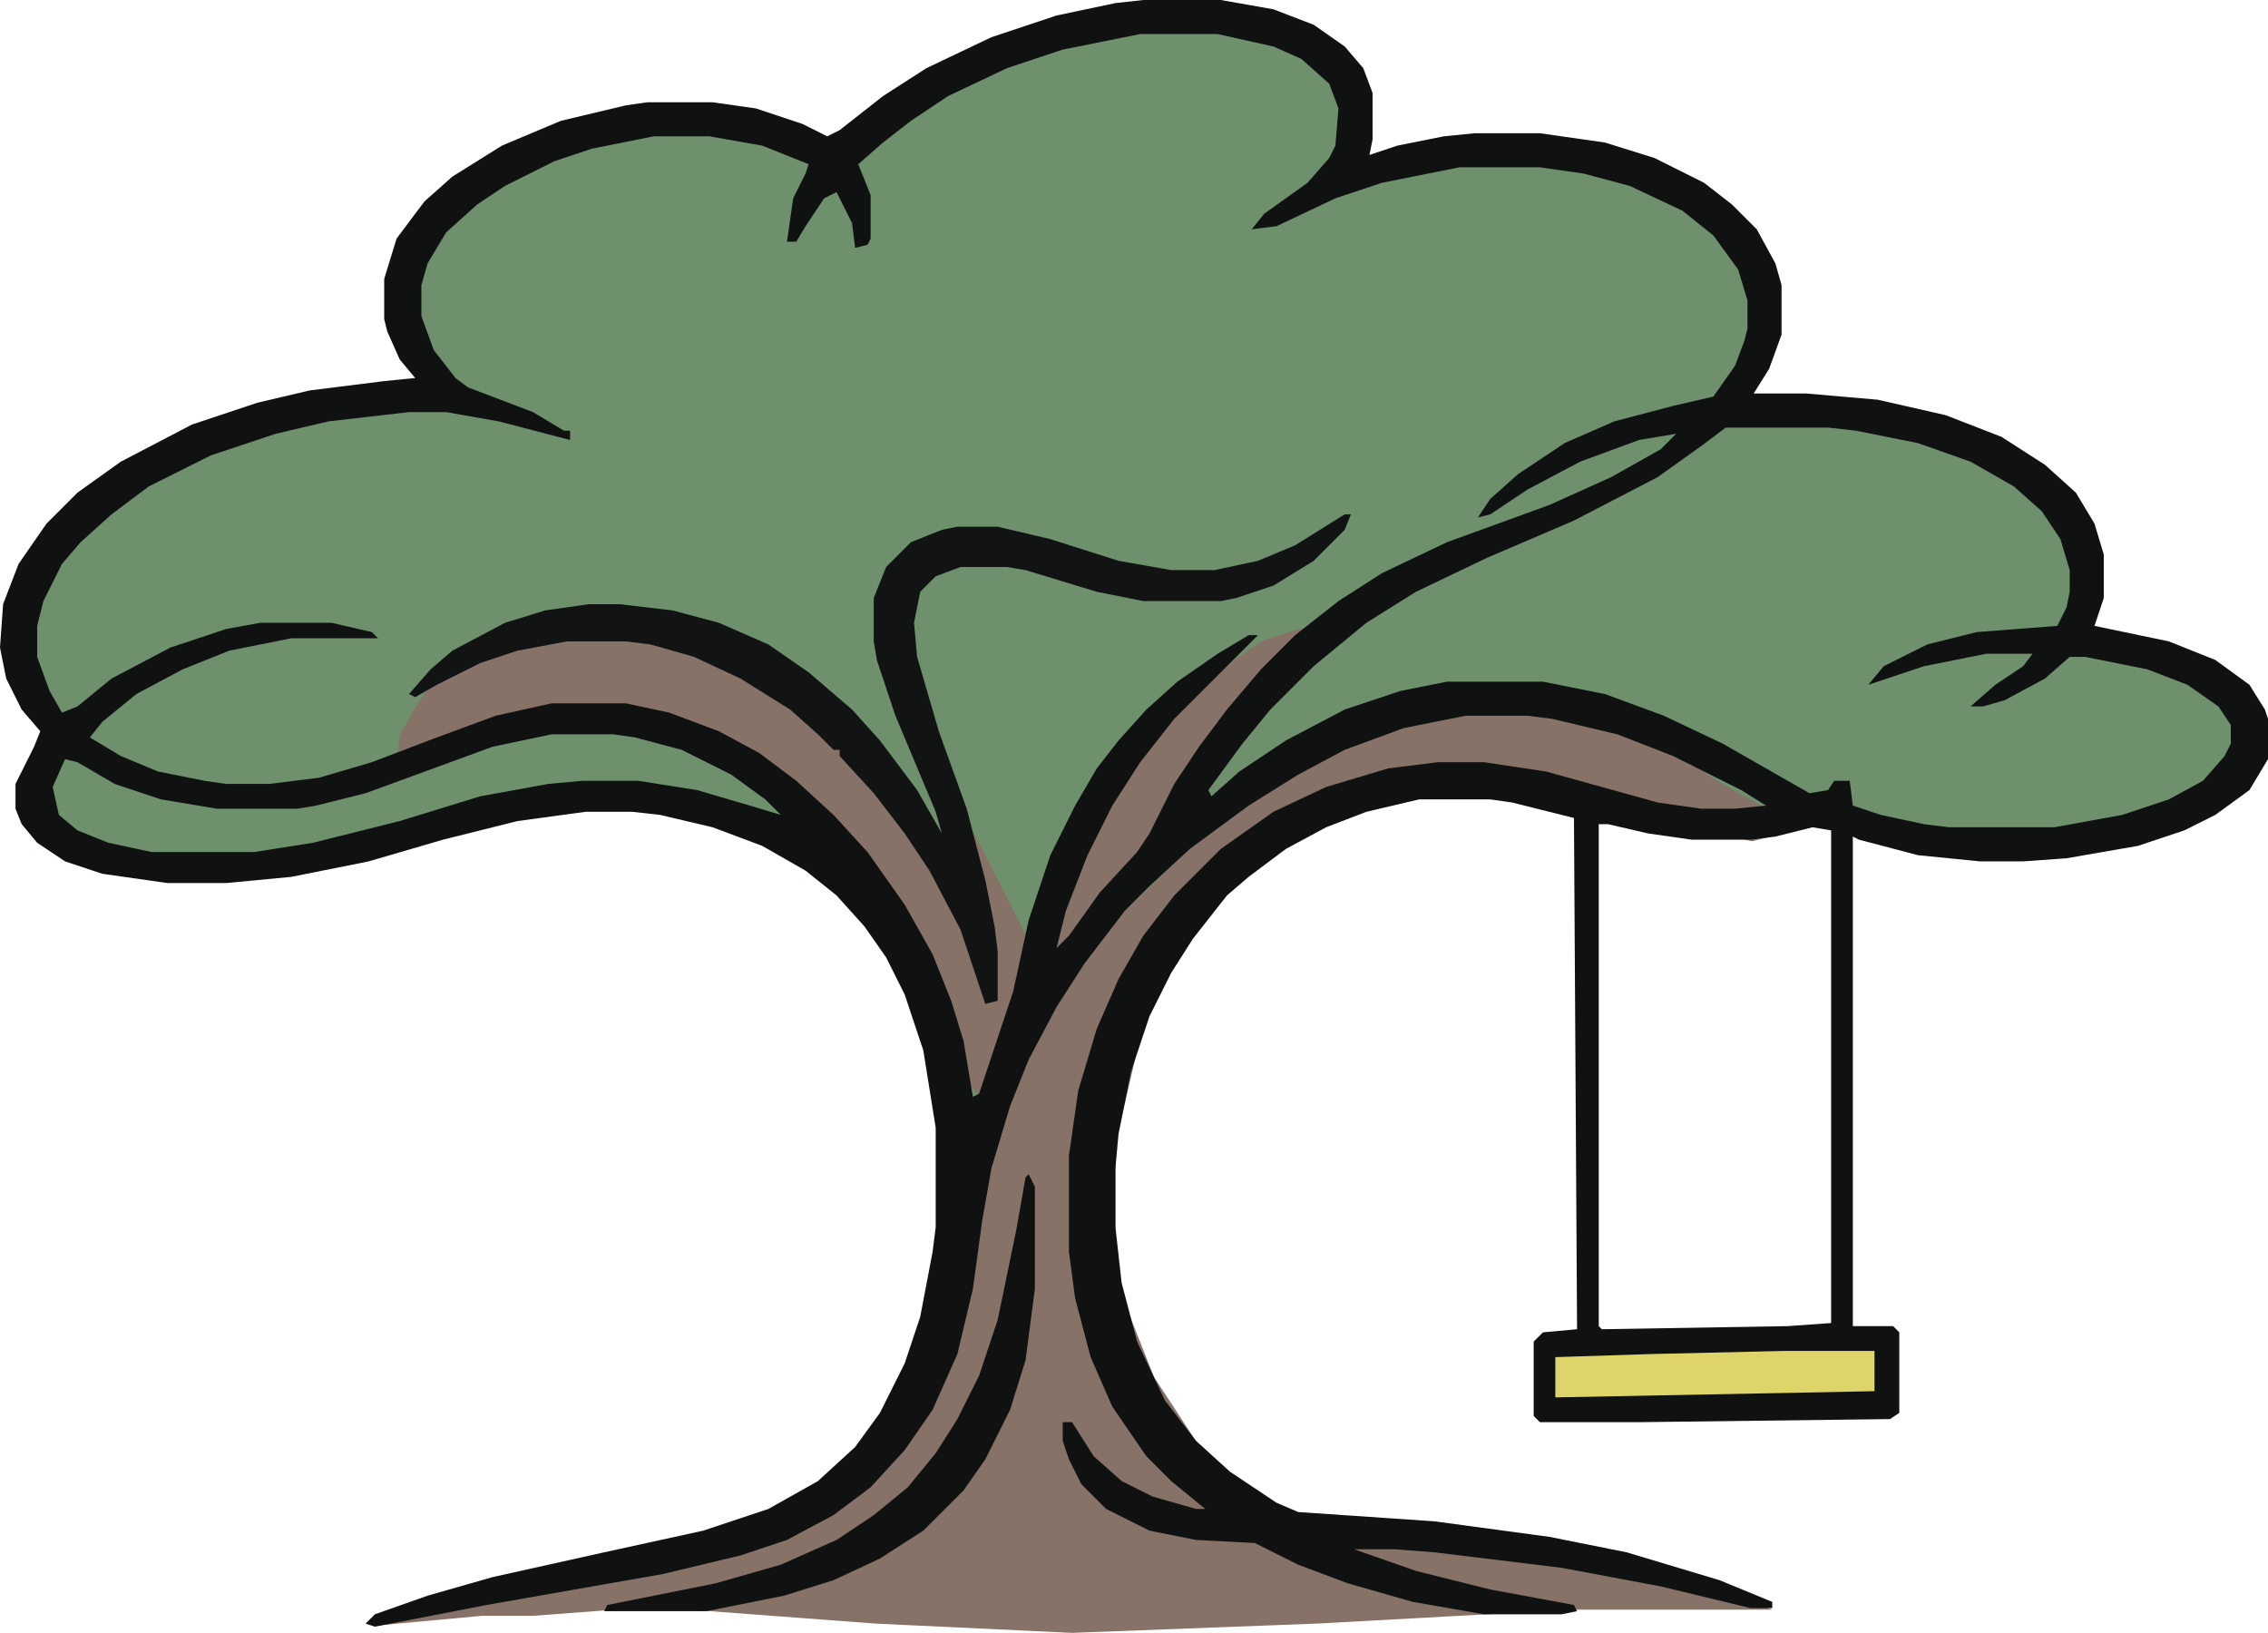
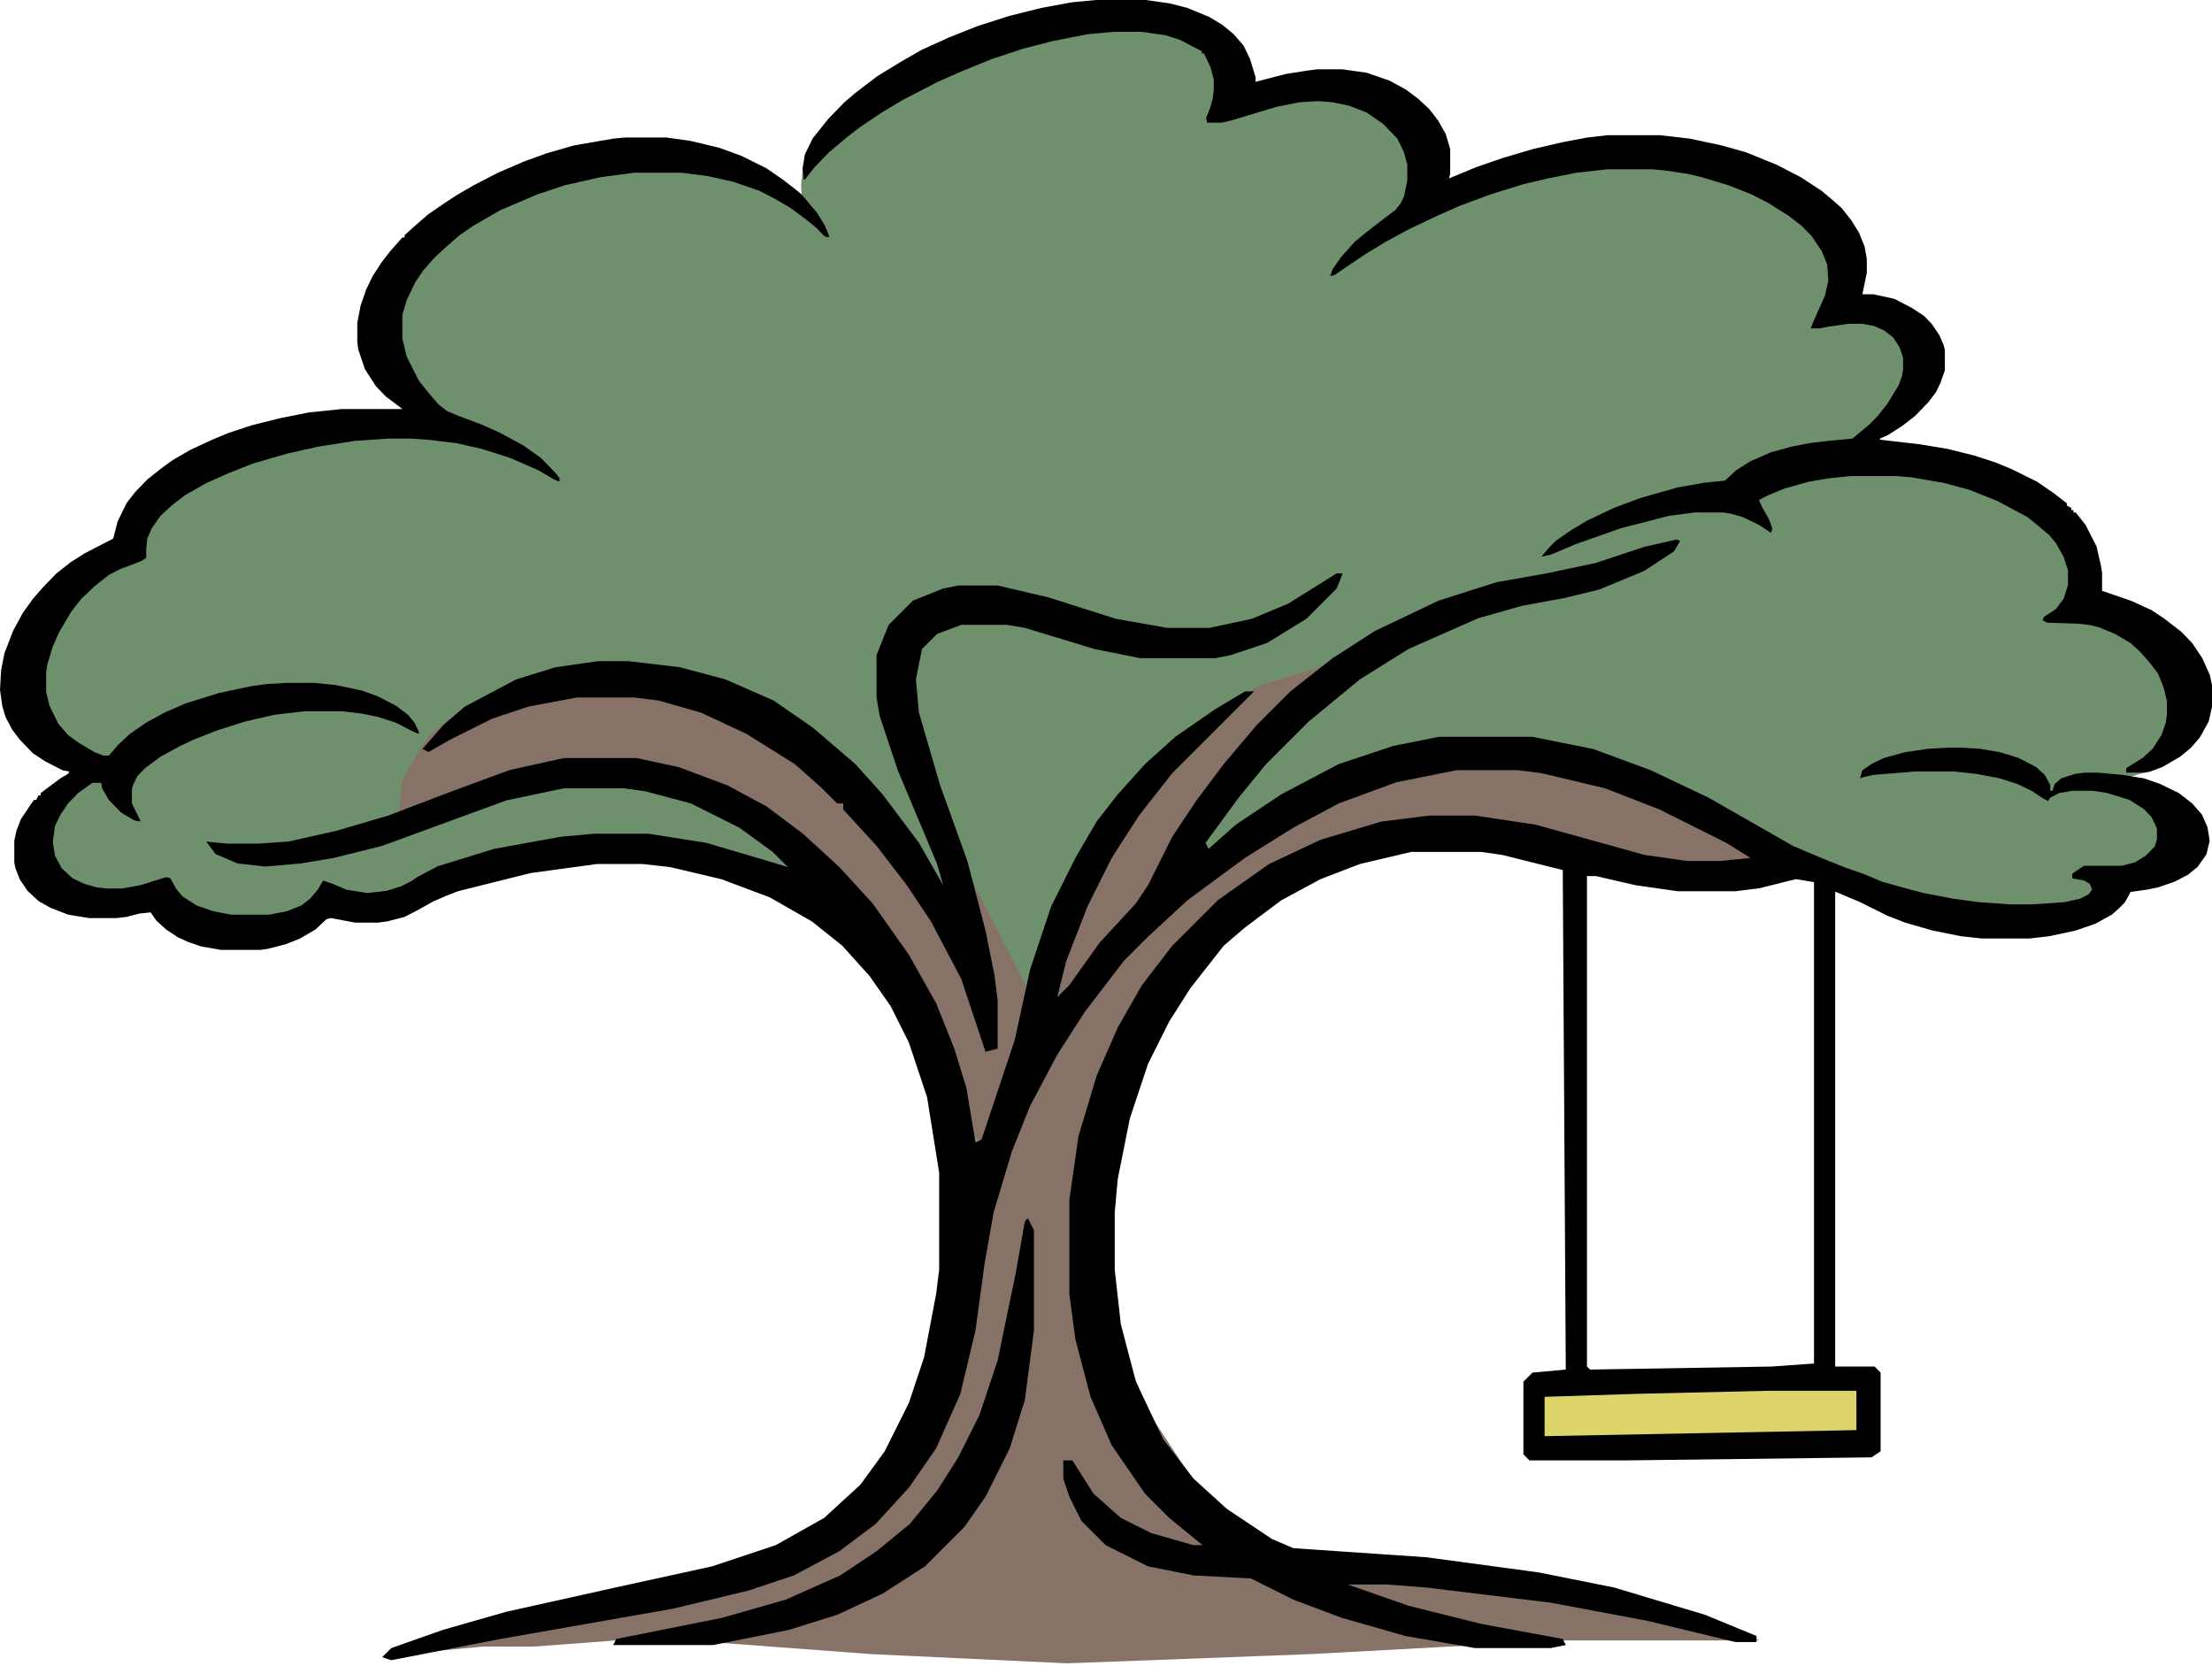
- <svg xmlns="http://www.w3.org/2000/svg" width="732" height="527" viewBox="0 0 732 527" fill="none">
-   <path d="M155.5 521.5L123 524.5L161 512.5L192 506.5L226 500L266.5 484.5L291 460.5L309 419L315 393.5L316.5 367.5L330 342.5L346 313.5L377 276.5L409 252L436.5 234L467.5 226.5H498L528 234L549.5 248L573 260.5L575.5 269L565.5 271.5L528 263.5L485.5 257L461.5 255L428.5 263.5L395.5 284L372.5 315L360 369.5V413L372.5 444.5L390.5 472L410.5 491L440.5 495L478 498.5L538.5 506.5L572 519.5H507.5L425 524L346 527L282.5 524L222.5 519.5H198.5L172 521.5H155.5Z" fill="#877267" />
-   <path d="M244 38.5L265 49L277.5 49.5L289.5 34L305.5 25L328.5 11.5L356.5 5H401.5L419.5 11.5L435.5 20.5L439 36L435.5 58L455 51.5L474 49.5H502L523 54L543 61L558.5 74.5L570.5 92V115L558.5 133.5L576 135.5L597 133.5L619.5 137.5L641 146.5L670 162.5L678.5 190.5L670 207L678.5 209L704.5 215.5L722.5 223L727 238L722.5 255.5L698.5 268.5L651.5 275.5L615.5 272L572 262L555 252.5L536 240L518.5 230.5L488 225L452.5 230.5L424.5 245L391 267L359 298L340 325.5L323 356L314.5 360L308.5 339L300.5 317.5L282.5 287L267 275.5L230 261.5L201 259.5L168 262.5L134 272L108 277.5L69.5 281.5L47 280.5L25 275L18.5 266L15.5 251L25 238L15.5 226L11 212.5V196.5L22 176L50.5 152.5L74.5 139.5L147.5 128L134.5 108V85.5L147.5 69.5L166.5 49L191.5 42L219.5 38.5H244Z" fill="#6E906D" />
-   <path d="M335.5 310.5L314.5 269L309 278L292.5 257L270 228L236 208.5L206.5 201.5H186L158.5 208.5L144 217.5L137.5 223L133 230L129 237.5L127.5 251.5L137.5 247L152.5 240L179 234.5L202 232L224 240L246 249L260 257L273 271L290.5 296L304.5 327.5L313 350L322 361.5L328.5 343.5L335.5 310.5Z" fill="#877267" />
-   <path d="M429 200L408 206.5L402 210.5L392.5 217L366.5 243.5L352.5 269L341 290.5L338.5 307.5L347 313.5L357 298.5L367.5 286.5L377 273L390 252.5L417 217L430 207.5L432.5 199.5L429 200Z" fill="#877267" />
-   <path d="M502 432H610V453H502V432Z" fill="#DDD46A" />
-   <path d="M369 0H394L411 3L424 8L434 15L440 22L443 30V45L442 50L451 47L466 44L476 43H497L518 46L534 51L550 59L559 66L567 74L573 85L575 92V108L571 119L566 127H583L606 129L628 134L646 141L660 150L670 159L676 169L679 179V193L676 202L700 207L715 213L726 221L731 229L732 232V245L726 255L715 263L705 268L690 273L667 277L653 278H639L619 276L600 271L598 270V428H611L613 430V456L610 458L529 459H497L495 457V433L498 430L509 429L508 264L488 259L481 258H458L441 262L428 267L415 274L403 283L396 289L385 303L378 314L371 328L365 346L361 366L360 377V396L362 414L367 433L376 452L386 465L397 475L412 485L419 488L463 491L500 496L525 501L555 510L572 517V519H565L536 512L504 506L463 501L450 500H437L457 507L481 513L508 518L509 520L504 521H479L456 517L435 511L419 505L405 498L386 497L371 494L357 487L349 479L345 471L343 465V459H346L353 470L362 478L372 483L386 487H389L378 478L370 470L359 454L352 438L347 419L345 404V373L348 352L354 332L361 316L369 302L379 289L394 274L411 262L428 254L448 248L464 246H479L499 249L535 259L549 261H560L570 260L562 255L540 244L522 237L501 232L493 231H473L453 235L434 242L419 250L403 260L384 274L371 286L363 294L350 311L341 325L332 342L326 357L320 377L317 394L314 416L309 437L301 455L292 468L281 480L269 489L254 497L239 502L214 508L157 518L121 525L118 524L121 521L138 515L159 509L195 501L227 494L248 487L264 478L276 467L284 456L292 440L297 425L301 404L302 396V364L298 339L292 321L286 309L279 299L270 289L260 281L246 273L230 267L213 263L204 262H189L167 265L143 271L119 278L94 283L73 285H54L33 282L21 278L12 272L7 266L5 261V253L11 241L13 236L7 229L2 219L0 209L1 195L6 182L15 169L25 159L39 149L62 137L83 130L100 126L124 123L134 122L129 116L125 107L124 103V90L128 77L137 65L146 57L162 47L181 39L202 34L209 33H230L244 35L259 40L267 44L271 42L285 31L299 22L320 12L341 5L360 1L369 0ZM368 11L343 16L325 22L306 31L294 39L285 46L277 53L281 63V77L280 79L276 80L275 72L270 62L266 64L260 73L257 78H254L256 64L260 56L261 53L246 47L229 44H211L191 48L179 52L163 60L154 66L144 75L138 85L136 92V102L140 113L147 122L151 125L172 133L182 139H184V142L161 136L144 133H132L106 136L89 140L68 147L48 157L36 166L26 175L20 182L14 194L12 202V212L16 223L20 230L25 228L36 219L55 209L73 203L84 201H107L120 204L122 206H94L74 210L59 216L44 224L33 233L29 238L39 244L51 249L66 252L73 253H87L103 251L120 246L141 238L160 231L178 227H202L216 230L232 236L245 243L257 252L269 263L280 275L292 292L301 308L307 323L311 336L314 354L316 353L327 320L332 297L339 276L347 260L354 248L361 239L370 229L380 220L393 211L403 205H406L379 232L368 246L359 260L351 276L344 294L341 306L345 302L355 288L367 275L371 269L379 253L387 241L396 229L407 216L418 205L432 194L446 185L467 175L500 163L520 154L536 145L541 140L529 142L510 149L493 158L481 166L477 167L481 161L490 153L505 143L521 136L540 131L553 128L560 118L563 110L564 106V97L561 87L553 76L543 68L526 60L511 56L497 54H471L446 59L431 64L412 73L404 74L408 69L422 59L429 51L431 47L432 35L429 27L420 19L411 15L393 11H368ZM557 138L549 144L535 154L508 168L480 180L457 191L441 201L424 215L410 229L401 240L390 255L391 257L400 249L415 239L434 229L452 223L467 220H498L518 224L537 231L556 240L584 256L590 255L592 252H597L598 260L607 263L621 266L629 267H663L685 263L700 258L711 252L718 244L720 240V234L716 228L706 221L693 216L673 212H668L660 219L647 226L640 228H636L644 221L653 215L656 211H641L621 215L603 221L608 215L622 208L638 204L664 202L667 196L668 191V184L665 174L659 165L650 157L636 149L619 143L599 139L590 138H557ZM178 237L159 241L118 256L102 260L96 261H70L52 258L37 253L25 246L21 245L17 254L19 263L25 268L35 272L49 275H82L101 272L129 265L155 257L177 253L188 252H206L225 255L242 260L252 263L247 258L236 250L220 242L205 238L198 237H178ZM516 266V428L517 429L577 428L591 427V268L585 267L573 270L565 271H546L532 269L519 266H516ZM576 436L533 437L502 438V451L605 449V436H576Z" fill="#101111" />
-   <path d="M434 166H436L434 171L424 181L411 189L399 193L394 194H369L354 191L331 184L325 183H310L302 186L297 191L295 201L296 212L303 236L312 261L318 284L321 299L322 307V323L318 324L310 300L300 281L292 269L282 256L271 244V242H269L264 237L255 229L239 219L224 212L210 208L202 207H183L167 210L155 214L141 221L134 225L132 224L139 216L146 210L163 201L176 197L190 195H200L217 197L232 201L248 208L261 217L275 229L284 239L296 255L304 269L302 262L289 231L283 213L282 207V193L286 183L294 175L304 171L309 170H322L339 174L361 181L378 184H392L406 181L418 176L434 166Z" fill="#121313" />
-   <path d="M332 379L334 383V416L331 439L326 455L318 471L311 481L298 494L284 503L269 510L253 515L228 520H195L196 518L231 511L252 505L270 497L282 489L293 480L302 469L309 458L316 444L322 426L328 397L331 380L332 379Z" fill="#101111" />
+ <svg xmlns="http://www.w3.org/2000/svg" width="870" height="655" viewBox="0 0 870 655" fill="none">
+   <rect x="602.438" y="543.039" width="131.717" height="25.594" fill="#DDD46A" />
+   <path d="M359.5 28.5L329.5 49.5L315.699 66.144L315.073 73.044L315.374 77.583L316 83L312 78L291 65.5L256.5 61.5L220.5 65.5L189.5 83L160 102L153 127.5V146.5L169 169.5H145L105 173.5L65 189L53 210.5L32 227L11 254V284L32 304.5L18 320V344.5L41.5 357L68.5 355L91 368.5L117 365L131.5 355L145 359.5L173.5 349.5L208 338H275.5L314.5 346.5L346 372.5L372.5 442L390 457.5L408 413L425.5 386L452.5 357.5L493.5 326L522 311.5L547.5 302.5L598 297.5L629 307L656.5 314L684.5 326L717 344L767 357.5L798 361L816 359L828.5 351L831.5 345.5L841.5 344L854.5 339L859.5 329.5L852.5 317L835 307L836.917 305.825L843.995 303.725L846.5 300.5L852.5 293.5L859.5 287V267.5L845.5 250.5L820 238.5V230V220L814 207.5L794.5 194L768.5 183.5L729.5 176.5L748 160.5L754 147V133.5L741.5 122.5L725.5 118L727.5 107.5L717.5 87L688.5 69L654.5 61L608 64L562.5 80.5V61L558.5 47.5L538 36.5L511 34.5L485 40.5V31L480.5 17.5L469 6L431 9L395 14.5L359.5 28.5Z" fill="#6E906D" />
+   <path d="M190.146 647.641L150.988 651.237L196.773 636.851L234.124 629.658L275.09 621.866L323.887 603.283L353.406 574.511L375.094 524.759L382.323 494.188L384.13 463.018L400.396 433.046L419.674 398.28L457.025 353.922L495.58 324.55L528.714 302.971L566.065 293.979H602.814L638.96 302.971L664.864 319.755L693.179 334.74L696.191 344.931L684.142 347.928L638.96 338.337L587.753 330.544L558.836 328.147L519.075 338.337L479.315 362.913L451.603 400.078L436.542 465.415V517.565L451.603 555.329L473.29 588.298L497.388 611.076L533.534 615.871L578.716 620.067L651.611 629.658L691.974 645.243H673.298H614.26L514.858 650.638L419.674 654.235L343.165 650.638L270.873 645.243H241.956L210.027 647.641H190.146Z" fill="#877267" />
+   <path d="M407.023 394.685L381.72 344.932L375.094 355.722L355.213 330.546L328.104 295.779L287.138 272.402L251.595 264.01H226.895L193.761 272.402L176.29 283.191L168.459 289.785L163.037 298.177L158.217 307.168L156.41 323.952L168.459 318.558L186.532 310.166L218.461 303.572L246.173 300.575L272.68 310.166L299.187 320.955L316.055 330.546L331.718 347.33L352.804 377.301L369.672 415.065L379.913 442.039L390.757 455.826L398.589 434.247L407.023 394.685Z" fill="#877267" />
+   <path d="M519.678 262.212L494.376 270.004L487.147 274.8L475.701 282.592L444.374 314.362L427.506 344.933L413.65 370.708L410.638 391.088L420.879 398.281L432.928 380.299L445.579 365.912L457.025 349.728L472.688 325.151L505.22 282.592L520.883 271.203L523.895 261.612L519.678 262.212Z" fill="#877267" />
+   <path fill-rule="evenodd" clip-rule="evenodd" d="M271.537 55.416L282.778 58.097L291.426 61.226L301.371 66.142L307.857 70.611L313.045 74.633L315.207 76.42L321.26 83.571L324.288 88.487L326.016 92.509V93.403L324.288 92.956L320.828 89.381L316.937 86.252L310.883 81.783L304.83 78.208L298.777 75.08L288.399 71.504L278.454 69.27L268.077 67.929H249.485L236.081 69.717L222.245 72.845L211.435 76.42L196.734 82.677L185.924 88.934L180.736 92.509L175.115 97.425L170.791 101.447L166.467 106.363L163.441 110.832L159.982 117.982L158.252 123.792V133.178L159.982 140.327L164.738 149.713L168.629 154.629L172.521 159.097L175.98 161.779L180.304 163.567L189.816 167.142L196.734 170.27L205.814 175.186L212.733 180.102L218.786 186.358L220.083 188.147V189.487L217.921 188.593L211.868 185.018L200.625 180.102L189.384 176.526L179.439 174.292L168.197 172.951L161.711 172.505H152.631L139.66 173.399L125.391 175.633L113.284 178.315L99.448 182.337L90.368 185.912L81.288 189.934L72.64 194.85L67.452 198.872L63.128 202.894L59.669 207.81L57.939 211.832L57.507 215.854V219.43L55.345 220.77L47.13 223.898L42.806 226.133L37.185 230.602L31.996 235.518L28.105 240.434L23.349 248.478L20.755 254.288L18.592 261.438L18.16 264.567V272.164L19.457 277.527L22.916 284.677L26.808 289.146L31.131 292.275L37.185 295.85L40.644 297.191H42.806L46.697 292.721L51.021 288.699L57.507 284.23L64.858 280.208L73.073 276.633L86.044 272.611L98.584 269.929L105.069 269.035L112.852 268.589H123.661L132.309 269.483L142.686 271.717L148.74 273.951L155.658 277.527L160.414 281.102L163.008 284.23L164.738 287.805V288.699L162.576 287.805L155.658 284.23L148.74 281.996L142.254 280.656L134.471 279.761H119.77L108.096 281.102L96.421 283.783L85.179 287.359L76.099 290.934L70.478 293.615L63.128 297.637L57.074 302.107L54.048 305.235L52.318 308.81L51.886 310.151V315.961L55.345 323.111L52.751 322.664L47.562 319.536L42.806 314.62L40.212 310.151L39.779 307.916H36.32L30.7 311.939L26.808 315.961L23.781 320.43L21.619 324.899L20.755 331.155L21.619 336.518L24.213 341.434L28.537 345.456L33.293 347.69L38.05 349.031L42.373 349.479H47.994L55.345 348.138L65.29 345.009L67.019 345.456L69.182 349.479L71.775 352.606L77.397 356.182L83.882 358.416L90.8 359.757H105.934L112.852 358.416L118.473 356.182L121.932 353.5L124.959 349.925L127.121 346.35L131.012 347.69L136.201 349.925L144.416 351.266L152.198 350.372L157.82 348.584L161.794 346.573L164.273 344.879L172.19 340.705L194.371 333.88L220.564 329.116L233.66 327.926H255.091L277.712 331.498L297.952 337.451L309.858 341.024L303.905 335.07L290.808 325.544L271.759 316.018L253.9 311.255L245.566 310.065H221.754L199.133 314.827L150.319 332.689L131.27 337.451L118.376 339.609L104.449 340.838L93.39 339.609L84.788 335.922L81.102 331.006L89.294 331.826H101.582L113.46 331.006L132.461 326.735L152.701 320.782L177.703 311.255L200.324 302.92L221.754 298.157H250.328L266.997 301.729L286.046 308.873L301.523 317.209L315.811 327.926L330.097 341.024L343.194 355.313L357.481 375.555L368.196 394.608L375.339 412.469L380.102 427.949L383.674 449.382L386.055 448.191L399.152 408.896L405.104 381.509L413.438 356.504L422.963 337.451L431.298 323.163L439.631 312.446L450.347 300.539L462.252 289.822L477.73 279.105L489.636 271.961H493.208L461.062 304.111L447.966 320.782L437.25 337.451L427.726 356.504L419.391 377.937L415.82 392.226L420.582 387.463L432.488 370.792L446.775 355.313L451.537 348.168L461.062 329.116L470.587 314.827L481.301 300.539L494.398 285.059L507.494 271.961L524.163 258.862L540.831 248.145L565.833 236.238L588.602 229.001L608.263 225.52L627.743 221.398L646.793 215.072L659.402 212.205L660.799 212.726L658.402 216.854L646.697 224.543L628.961 231.89L615.226 235.238L598.678 238.259L581.31 243.191L553.927 255.29L534.878 267.198L514.638 283.868L497.969 300.539L487.255 313.636L474.158 331.498L475.348 333.88L486.064 324.353L503.923 312.446L526.544 300.539L547.974 293.394L565.833 289.822H602.741L626.552 294.585L649.174 302.92L671.795 313.636L705.132 332.689L712.712 335.922L719.266 338.643L725.819 341.248L732.889 343.706L740.239 346.797L751.482 349.925L756.67 351.266L768.344 353.5L778.289 354.841L790.829 355.735H799.044L812.015 354.841L818.068 353.5L821.527 351.713L822.825 349.925L821.96 347.69L819.798 346.35L815.042 345.456V343.668L818.933 340.987L819.798 340.54H834.499L839.688 339.199L844.012 336.518L847.471 332.943L848.336 330.261V325.793L846.173 321.323L843.147 318.195L837.526 314.62L828.878 311.939L823.257 311.045H815.042L809.853 311.939L806.394 313.726L805.53 315.067L803.8 314.173L799.044 311.045L793.422 308.363L786.505 306.129L776.993 304.341L768.344 303.447H753.211L736.781 304.788L732.889 305.682L731.592 306.129L732.457 303L736.348 300.319L741.104 298.085L749.319 295.85L758.4 294.509L766.183 294.062H770.939L778.721 294.509L786.505 295.85L793.855 298.085L800.774 301.659L804.232 304.788L806.394 308.81V311.045H807.259L808.124 308.363L810.718 306.129L816.339 304.341L820.231 303.894H824.987L834.932 304.788L843.147 306.129L849.633 308.363L856.983 311.939L862.172 315.961L866.063 320.43L868.225 325.345L869.09 330.709L867.793 336.071L864.334 340.987L860.442 344.115L855.253 346.797L848.768 349.031L844.444 349.925L837.958 350.819L835.796 354.841L833.634 357.076L830.608 359.757L824.122 363.332L816.339 366.014L805.962 368.248L798.179 369.142H779.586L771.371 368.248L760.129 366.014L749.319 362.885L742.402 360.204L731.592 354.841L721.8 350.688V537.497H737.277L739.659 539.879V570.838L736.087 573.22L639.649 574.411H601.551L599.17 572.029V543.451L602.741 539.879L615.838 538.689L614.647 342.214L590.835 336.261L582.502 335.07H555.118L534.878 339.833L519.4 345.787L503.923 354.122L489.636 364.839L481.301 371.984L468.205 388.654L459.871 401.752L451.537 418.423L444.394 439.856L439.631 463.671L438.441 476.769V499.394L440.822 520.827L446.775 543.451L457.49 566.075L469.396 581.555L482.493 593.462L500.351 605.37L508.685 608.942L561.071 612.515L605.123 618.468L634.887 624.422L670.604 635.139L690.844 643.474V645.856H682.511L647.983 637.52L609.885 630.376L561.071 624.422L545.593 623.232H530.115L553.927 631.566L582.502 638.711L614.647 644.665L615.838 647.046L609.885 648.237H580.12L552.737 643.474L527.735 636.33L508.685 629.185L492.017 620.85L469.396 619.659L451.537 616.086L434.869 607.752L425.344 598.225L420.582 588.7L418.201 581.555V574.411H421.773L430.106 587.509L440.822 597.035L452.727 602.989L469.396 607.752H472.968L459.871 597.035L450.347 587.509L437.25 568.457L428.916 549.405L422.963 526.78L420.582 508.919V472.007L424.153 447L431.298 423.186L439.631 404.133L449.156 387.463L461.062 371.984L478.92 354.122L499.161 339.833L519.4 330.307L543.212 323.163L562.261 320.782H580.12L603.931 324.353L646.793 336.261L663.461 338.643H676.557L688.464 337.451L678.939 331.498L652.746 318.4L631.315 310.065L606.313 304.111L596.788 302.92H572.977L549.165 307.683L526.544 316.018L508.685 325.544L489.636 337.451L467.015 354.122L451.537 368.411L442.012 377.937L426.535 398.18L415.82 414.85L405.104 435.093L397.961 452.954L390.817 476.769L387.246 497.012L383.674 523.209L377.721 548.214L368.196 569.648L357.481 585.127L344.385 599.416L330.097 610.133L312.239 619.659L294.38 625.613L264.616 632.757L196.752 644.665L153.891 653L150.319 651.809L153.891 648.237L174.131 641.093L199.133 633.948L241.995 624.422L280.093 616.086L305.095 607.752L324.144 597.035L338.432 583.937L347.957 570.838L357.481 551.786L363.434 533.925L368.196 508.919L369.386 499.394V461.29L364.625 431.521L357.481 410.088L350.337 395.798L342.004 383.891L331.288 371.984L319.382 362.457L302.714 352.931L283.665 345.787L263.424 341.024L252.71 339.833H234.851L208.658 343.406L180.084 350.55L175.082 352.521L173.672 353.128L170.359 354.581L164.306 357.97L159.117 360.651L152.198 362.438L148.74 362.885H139.66L130.147 361.098L128.417 361.544L124.094 365.567L118.041 369.142L112.42 371.376L105.501 373.164L102.475 373.611H86.909L79.126 372.27L73.938 370.483L70.046 368.695L65.29 365.567L61.398 361.992L59.237 358.863L54.913 359.311L49.724 360.651L45.833 361.098H35.023L26.808 359.757L19.89 357.076L15.134 354.395L10.81 350.372L7.783 345.903L6.054 341.434L5.621 339.199V330.709L6.486 326.686L8.215 322.217L12.107 316.407L13.404 314.62H14.269L15.134 312.832H15.998V311.939L23.781 306.129L26.808 304.341L27.24 303.447L24.646 303L17.727 299.425L12.971 296.297L7.783 290.934L4.756 286.912L2.162 281.996L0.865 277.527L0 271.27L0.432 263.673L1.73 256.97L5.189 248.031L9.08 240.881L12.971 235.518L16.863 231.049L22.051 225.686L27.672 221.217L33.293 217.642L44.536 211.832L46.265 205.128L49.724 197.978L53.183 193.509L57.939 188.593L63.56 184.124L67.884 180.996L74.802 176.974L83.45 172.951L89.935 170.27L99.448 167.142L110.258 164.461L121.5 162.226L134.471 160.885H158.252L156.523 159.545L151.766 155.969L147.875 151.947L143.551 145.243L140.957 137.646L140.525 134.518V126.921L141.822 120.217L143.983 113.96L146.578 108.598L150.037 103.235L153.496 98.766L158.252 93.403H159.117V92.509L162.576 89.381L168.197 84.465L174.683 79.996L179.439 76.868L186.357 72.845L195.869 67.929L206.246 63.46L214.894 60.332L225.704 57.204L241.27 54.523L246.026 54.075H262.024L271.537 55.416ZM644.412 548.214L607.503 549.405V564.884L730.134 562.503V547.023H695.607L644.412 548.214ZM624.172 537.497L625.362 538.689L696.797 537.497L713.465 536.307V346.977L706.322 345.787L692.035 349.359L682.511 350.55H659.889L643.221 348.168L627.744 344.596H624.172V537.497Z" fill="black" />
+   <path d="M406.667 483.914V523.209L403.096 550.596L397.143 569.648L387.618 588.699L379.283 600.607L363.806 616.086L347.138 626.803L329.279 635.139L310.23 641.093L280.465 647.046H241.176L242.367 644.665L284.037 636.33L309.039 629.185L330.47 619.659L344.757 610.133L357.854 599.416L368.568 586.318L376.903 573.22L385.236 556.55L392.38 535.116L399.524 500.584L403.096 480.341L404.286 479.151L406.667 483.914Z" fill="black" />
+   <path d="M525.724 231.474L513.818 243.381L498.341 252.907L484.054 257.671L478.101 258.861H448.336L430.478 255.289L403.094 246.954L395.951 245.763H378.092L368.567 249.335L362.614 255.289L360.233 267.197L361.424 280.295L369.758 308.873L380.473 338.641L387.616 366.028L391.188 383.889L392.379 393.416V412.468L387.616 413.659L378.092 385.081L366.186 362.457L356.662 348.167L344.756 332.687L331.659 318.399V316.017H329.278L323.325 310.063L312.61 300.538L293.56 288.63L275.701 280.295L259.033 275.532L249.509 274.341H226.888L207.838 277.913L193.552 282.676L176.884 291.012L168.549 295.775L166.168 294.583L174.502 285.058L182.836 277.913L203.076 267.197L218.554 262.434L235.222 260.052H247.128L267.368 262.434L285.226 267.197L304.275 275.532L319.753 286.248L336.421 300.538L347.137 312.445L361.424 331.497L370.948 348.167L368.567 339.832L353.09 302.919L345.946 281.485L344.756 274.341V257.671L349.517 245.763L359.042 236.237L370.948 231.474L376.901 230.283H392.379L412.619 235.046L438.811 243.381L459.051 246.954H475.72L492.388 243.381L506.675 237.427L525.724 225.52H528.105L525.724 231.474Z" fill="black" />
+   <path d="M460.101 1.341L467.02 3.128L475.667 6.703L480.856 9.832L485.179 13.407L489.071 17.876L491.665 23.239L493.827 30.389V32.177L505.934 29.048L514.582 27.708L518.04 27.261H527.985L537.498 28.602L546.577 31.73L553.064 35.305L557.82 38.88L562.144 42.902L565.602 47.372L568.629 52.734L570.358 58.544V68.376L569.926 70.164L580.736 65.695L591.113 62.12L603.219 58.544L614.894 55.863L624.407 54.075L632.189 53.181H652.944L664.619 54.523L677.157 57.204L686.67 59.885L698.776 64.801L708.289 69.717L716.504 75.08L721.26 79.102L724.287 81.783L728.178 86.699L731.205 91.615L733.367 96.978L734.232 101.894V107.257L732.503 115.748H736.826L745.041 117.535L751.959 121.111L756.716 124.239L759.743 127.367L762.769 131.837L764.499 135.859L764.931 137.646V145.691L763.201 150.607L761.472 154.181L758.445 158.204L753.256 163.567L748.068 167.589L742.447 171.164L739.42 172.505V172.951L754.986 174.739L765.796 176.526L776.605 179.208L784.821 181.89L791.306 184.571L801.251 189.487L807.737 193.956L812.926 197.978V198.872L814.655 199.766V200.66H815.52V201.553H816.384L820.276 206.469L824.599 214.96L826.329 222.558L826.762 225.239V232.39L838.436 236.412L846.219 239.987L850.975 243.116L857.893 248.478L862.218 252.947L866.109 258.757L869.135 265.46L870 269.483V277.974L868.703 283.783L865.244 290.04L861.785 294.062L857.461 297.637L850.543 301.659L845.787 303.447L843.625 303.894H836.274V302.107L842.76 298.085L846.652 294.509L850.11 289.146L851.84 284.23L852.273 281.102V275.74L850.975 270.376L848.813 265.013L845.787 260.992L841.895 256.522L838.004 252.947L831.95 249.372L825.464 246.69L821.573 245.797L817.682 245.349L805.142 244.903L803.413 244.009L803.846 242.668L808.602 239.54L811.628 235.518L813.358 230.155V224.346L811.628 218.982L808.602 213.62L806.007 210.491L801.251 206.469L797.36 203.341L785.685 197.085L774.444 192.615L764.499 189.934L751.527 187.699L745.906 187.253H727.746L719.098 188.147L711.316 189.487L701.803 192.169L695.317 194.85L691.858 196.637L692.723 198.872L695.75 204.235L697.047 207.81L696.615 209.598L691.858 206.469L685.372 203.341L680.616 202.001L677.59 201.553H666.78L656.403 202.894L637.378 207.81L619.65 214.066L610.138 218.089L606.247 218.982L608.841 215.854L611.868 212.726L618.353 208.257L624.407 204.682L634.784 199.766L645.594 195.744L659.862 191.721L669.807 189.934L678.455 189.04L682.778 185.018L688.4 181.442L696.615 177.867L704.83 175.633L711.748 174.292L719.098 173.399L728.611 172.505L735.529 166.695L738.555 163.567L742.447 158.651L746.771 151.5L748.068 147.925L748.5 145.243V140.775L747.203 136.752L744.609 132.73L741.15 130.049L737.259 128.262L732.503 127.367H726.882L717.802 128.708L715.639 129.155H712.181L713.045 126.921L717.802 116.195L719.098 110.385L718.666 104.128L716.504 98.766L712.613 92.956L708.721 88.934L703.533 84.912L695.75 79.996L688.832 76.42L679.752 72.845L669.375 69.717L663.754 68.376L654.674 67.036L649.917 66.588H632.189L620.083 67.929L608.841 70.164L599.328 72.398L586.357 76.42L574.25 80.89L565.17 84.912L553.929 90.274L544.848 95.19L537.498 99.66L530.147 104.576L524.959 108.151L523.229 108.598L524.094 105.916L527.553 101L532.741 95.19L537.065 91.615L543.984 86.252L548.74 82.677L550.901 79.996L552.199 77.314L553.496 71.058V64.801L552.199 59.885L549.604 54.523L543.984 48.712L537.498 44.243L530.579 41.562L524.094 40.221L518.473 39.775L511.122 40.221L502.042 42.009L484.314 47.372L480.423 48.266H474.802L474.37 46.478L476.099 42.009L476.964 38.88L477.396 35.305V31.283L476.099 26.367L473.505 21.005H472.64V20.111L463.992 15.642L458.371 13.854L448.859 12.513H438.05L428.105 13.407L414.269 16.089L402.162 19.216L390.055 23.239L377.948 28.155L368.868 32.177L355.032 39.328L346.817 44.243L338.169 50.053L332.98 54.075L326.062 59.885L320.441 65.695L316.55 70.611H316.118L315.685 66.142L316.55 60.779L319.576 54.523L325.63 46.925L332.116 40.221L336.872 36.199L345.087 29.943L354.6 24.132L362.382 19.664L373.192 14.748L384.434 10.279L396.973 6.257L409.513 3.128L421.619 0.894L431.131 0H450.589L460.101 1.341Z" fill="black" />
</svg>
